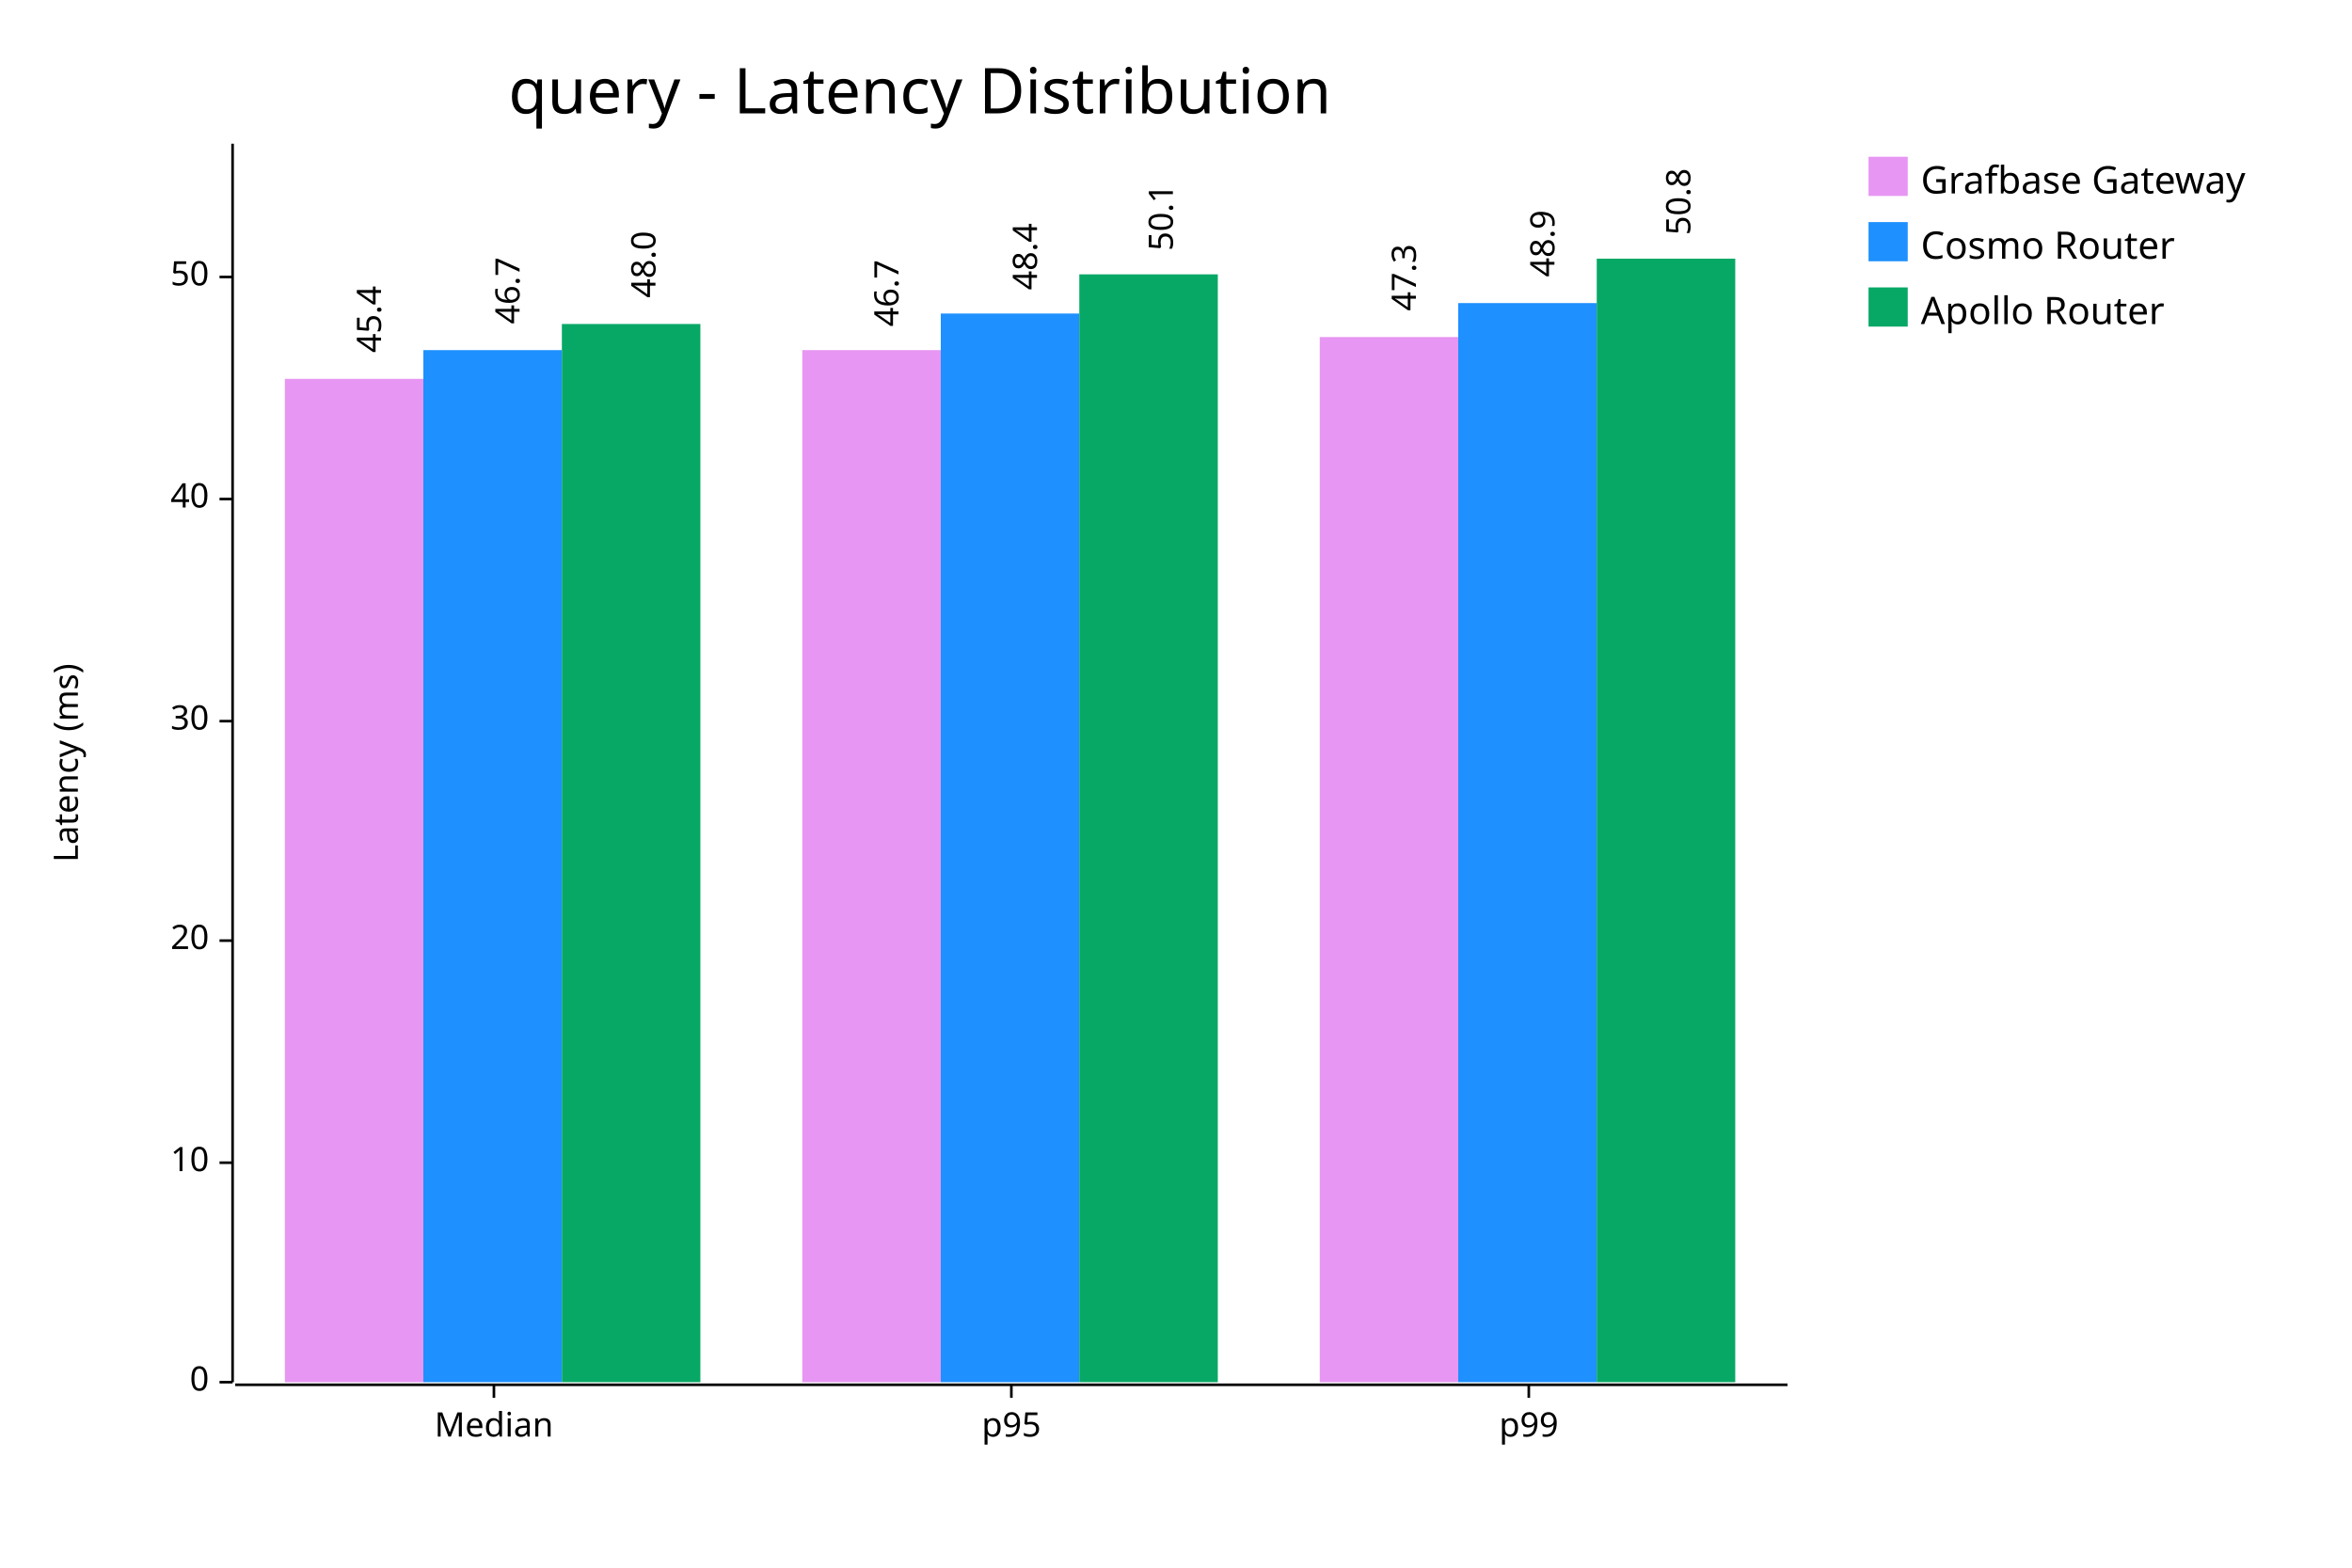
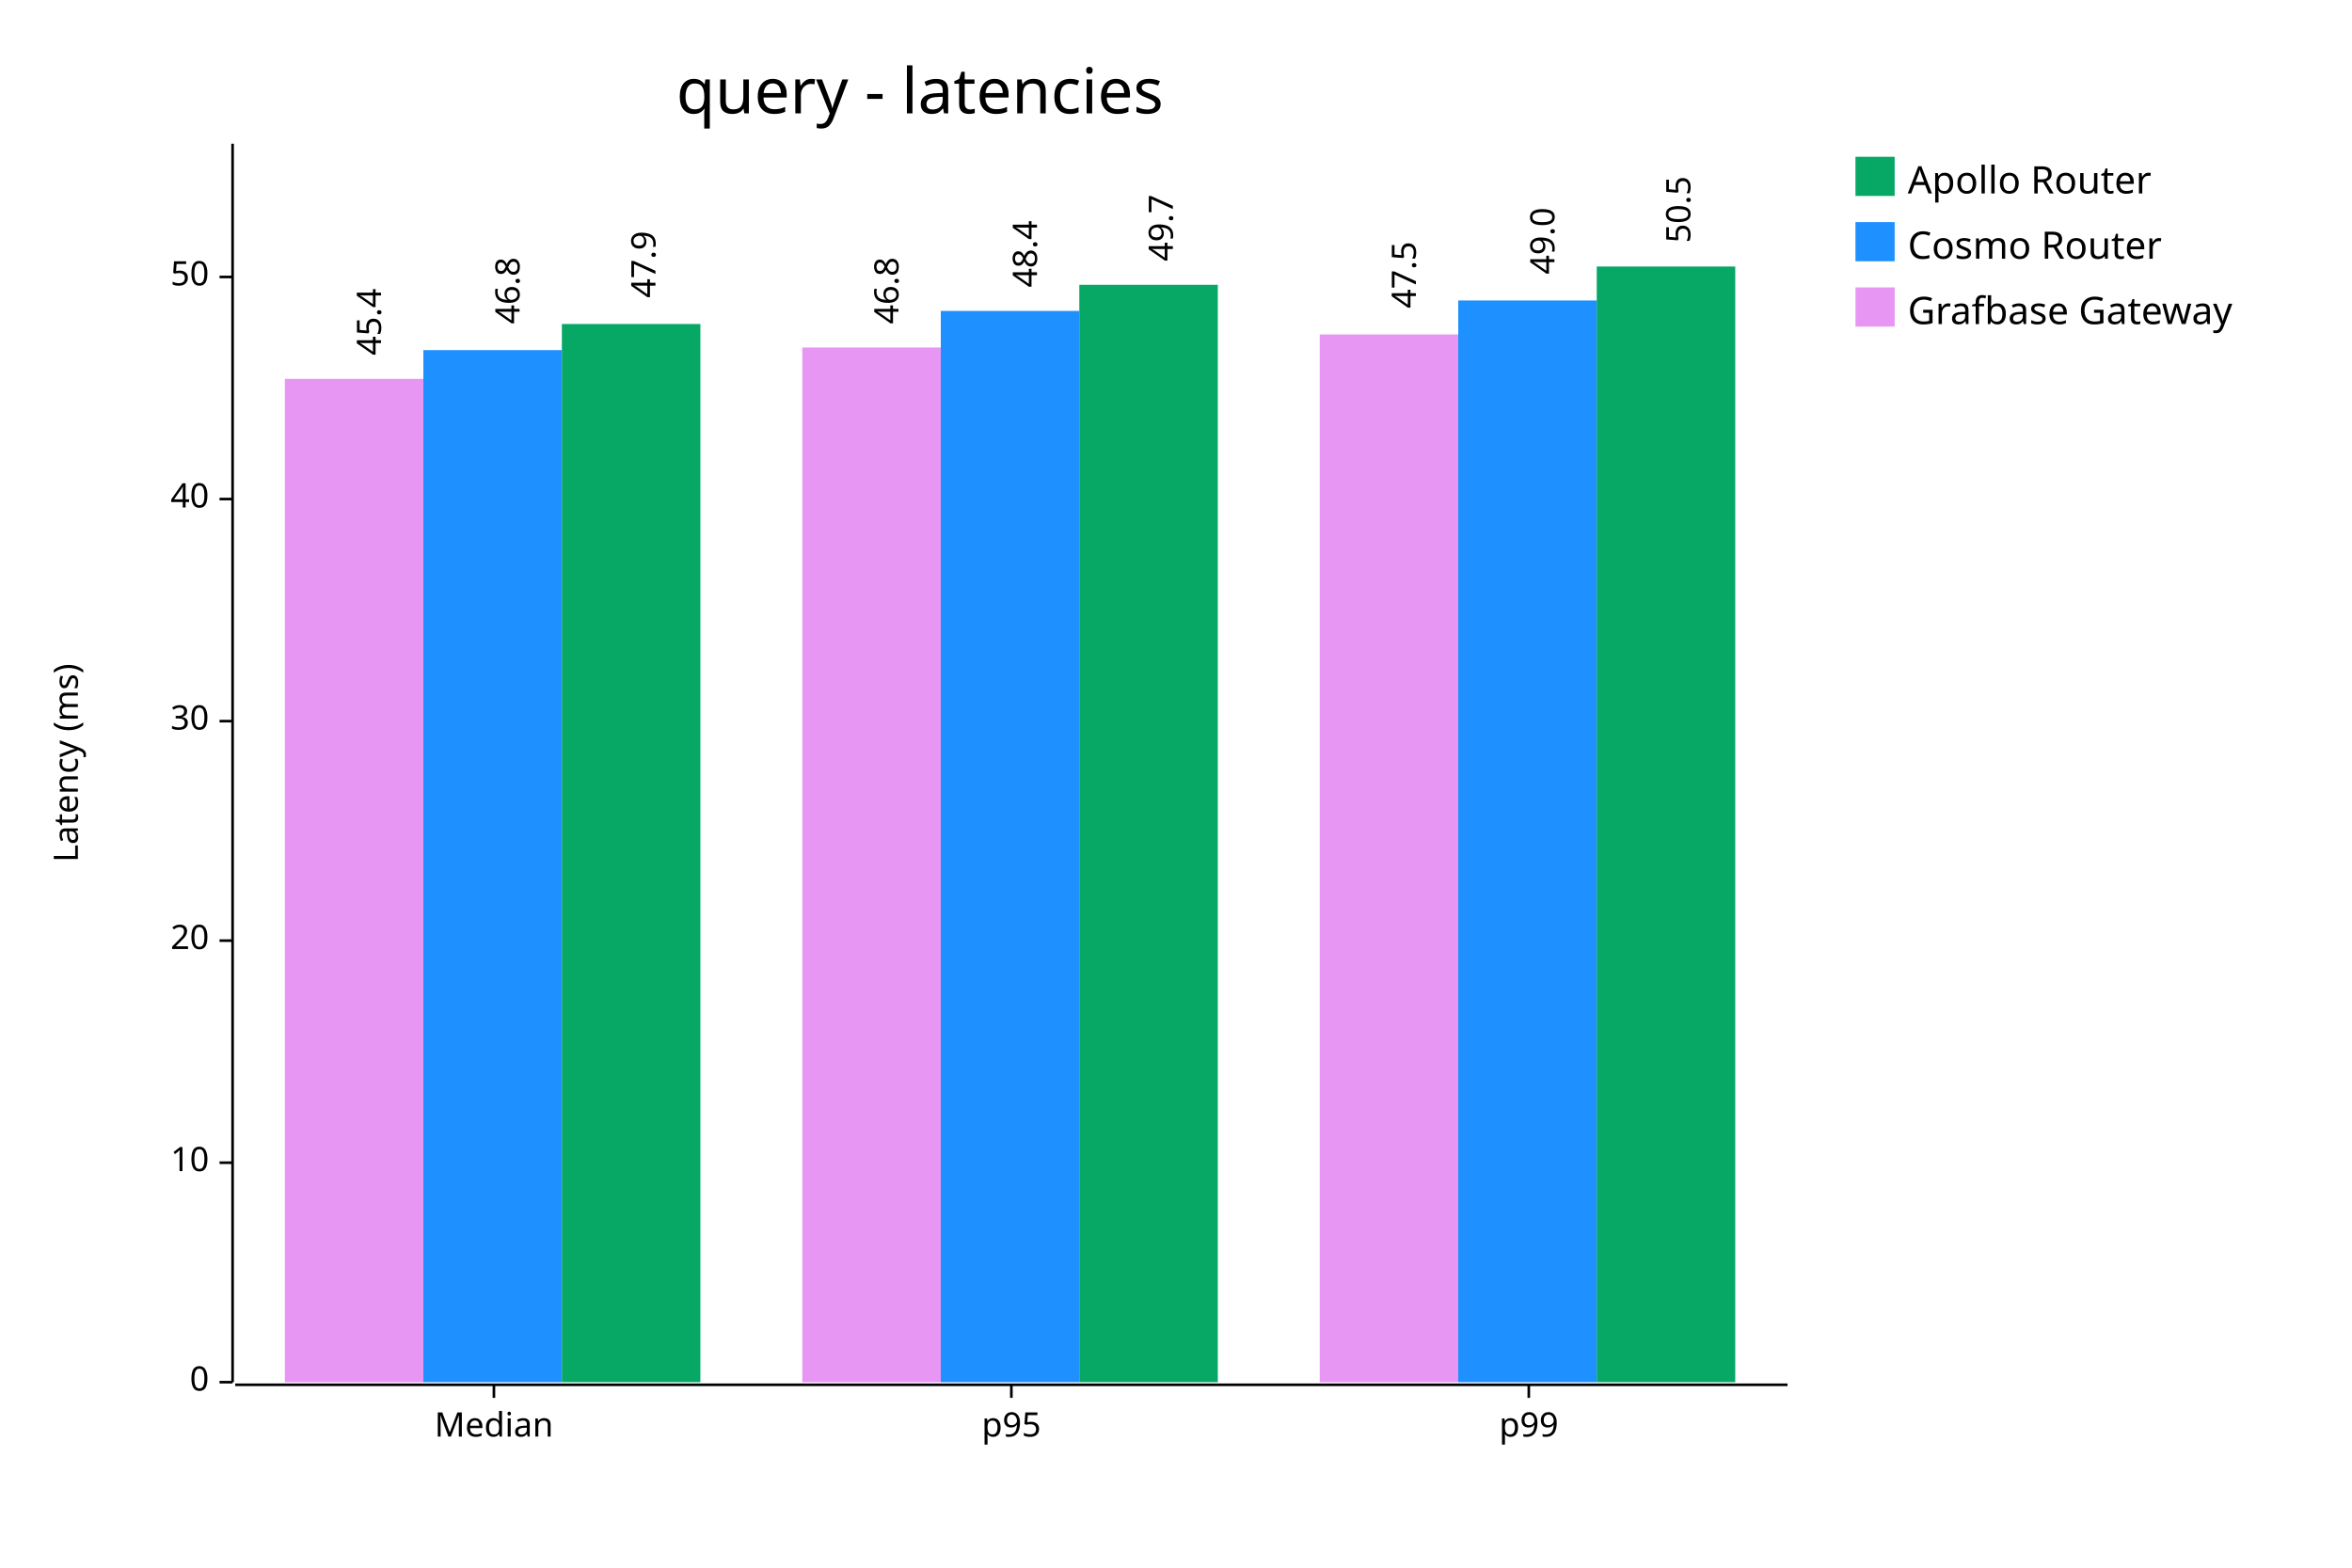
<svg xmlns="http://www.w3.org/2000/svg" width="900" height="600" viewBox="0 0 900 600">
  <text x="352" y="25" dy="0.76em" text-anchor="middle" font-family="sans-serif" font-size="24.194" opacity="1" fill="#000000">
- query - Latency Distribution
+ query - latencies
</text>
  <text x="20" y="292" dy="0.76em" text-anchor="middle" font-family="sans-serif" font-size="12.903" opacity="1" fill="#000000" transform="rotate(270, 20, 292)">
Latency (ms)
</text>
  <polyline fill="none" opacity="1" stroke="#000000" stroke-width="1" points="89,55 89,529 " />
  <text x="80" y="529" dy="0.5ex" text-anchor="end" font-family="sans-serif" font-size="12.903" opacity="1" fill="#000000">
0
</text>
  <polyline fill="none" opacity="1" stroke="#000000" stroke-width="1" points="84,529 89,529 " />
  <text x="80" y="445" dy="0.5ex" text-anchor="end" font-family="sans-serif" font-size="12.903" opacity="1" fill="#000000">
10
</text>
  <polyline fill="none" opacity="1" stroke="#000000" stroke-width="1" points="84,445 89,445 " />
  <text x="80" y="360" dy="0.5ex" text-anchor="end" font-family="sans-serif" font-size="12.903" opacity="1" fill="#000000">
20
</text>
  <polyline fill="none" opacity="1" stroke="#000000" stroke-width="1" points="84,360 89,360 " />
  <text x="80" y="276" dy="0.5ex" text-anchor="end" font-family="sans-serif" font-size="12.903" opacity="1" fill="#000000">
30
</text>
  <polyline fill="none" opacity="1" stroke="#000000" stroke-width="1" points="84,276 89,276 " />
  <text x="80" y="191" dy="0.5ex" text-anchor="end" font-family="sans-serif" font-size="12.903" opacity="1" fill="#000000">
40
</text>
  <polyline fill="none" opacity="1" stroke="#000000" stroke-width="1" points="84,191 89,191 " />
  <text x="80" y="106" dy="0.5ex" text-anchor="end" font-family="sans-serif" font-size="12.903" opacity="1" fill="#000000">
50
</text>
  <polyline fill="none" opacity="1" stroke="#000000" stroke-width="1" points="84,106 89,106 " />
  <polyline fill="none" opacity="1" stroke="#000000" stroke-width="1" points="90,530 684,530 " />
  <text x="189" y="540" dy="0.76em" text-anchor="middle" font-family="sans-serif" font-size="12.903" opacity="1" fill="#000000">
Median
</text>
  <polyline fill="none" opacity="1" stroke="#000000" stroke-width="1" points="189,530 189,535 " />
  <text x="387" y="540" dy="0.76em" text-anchor="middle" font-family="sans-serif" font-size="12.903" opacity="1" fill="#000000">
p95
</text>
  <polyline fill="none" opacity="1" stroke="#000000" stroke-width="1" points="387,530 387,535 " />
  <text x="585" y="540" dy="0.76em" text-anchor="middle" font-family="sans-serif" font-size="12.903" opacity="1" fill="#000000">
p99
</text>
  <polyline fill="none" opacity="1" stroke="#000000" stroke-width="1" points="585,530 585,535 " />
  <rect x="109" y="145" width="53" height="384" opacity="1" fill="#E796F3" stroke="none" />
-   <rect x="307" y="134" width="53" height="395" opacity="1" fill="#E796F3" stroke="none" />
-   <rect x="505" y="129" width="53" height="400" opacity="1" fill="#E796F3" stroke="none" />
-   <text x="136" y="135" dy="0.76em" text-anchor="start" font-family="sans-serif" font-size="12.903" opacity="1" fill="#000000" transform="rotate(270, 136, 135)">
+   <rect x="307" y="133" width="53" height="396" opacity="1" fill="#E796F3" stroke="none" />
+   <rect x="505" y="128" width="53" height="401" opacity="1" fill="#E796F3" stroke="none" />
+   <text x="136" y="136" dy="0.76em" text-anchor="start" font-family="sans-serif" font-size="12.903" opacity="1" fill="#000000" transform="rotate(270, 136, 136)">
45.4
</text>
-   <text x="334" y="125" dy="0.76em" text-anchor="start" font-family="sans-serif" font-size="12.903" opacity="1" fill="#000000" transform="rotate(270, 334, 125)">
- 46.7
+   <text x="334" y="124" dy="0.76em" text-anchor="start" font-family="sans-serif" font-size="12.903" opacity="1" fill="#000000" transform="rotate(270, 334, 124)">
+ 46.8
</text>
-   <text x="532" y="119" dy="0.76em" text-anchor="start" font-family="sans-serif" font-size="12.903" opacity="1" fill="#000000" transform="rotate(270, 532, 119)">
- 47.3
+   <text x="532" y="118" dy="0.76em" text-anchor="start" font-family="sans-serif" font-size="12.903" opacity="1" fill="#000000" transform="rotate(270, 532, 118)">
+ 47.5
</text>
  <rect x="162" y="134" width="53" height="395" opacity="1" fill="#1E90FF" stroke="none" />
-   <rect x="360" y="120" width="53" height="409" opacity="1" fill="#1E90FF" stroke="none" />
-   <rect x="558" y="116" width="53" height="413" opacity="1" fill="#1E90FF" stroke="none" />
+   <rect x="360" y="119" width="53" height="410" opacity="1" fill="#1E90FF" stroke="none" />
+   <rect x="558" y="115" width="53" height="414" opacity="1" fill="#1E90FF" stroke="none" />
  <text x="189" y="124" dy="0.76em" text-anchor="start" font-family="sans-serif" font-size="12.903" opacity="1" fill="#000000" transform="rotate(270, 189, 124)">
- 46.7
+ 46.8
</text>
-   <text x="387" y="111" dy="0.76em" text-anchor="start" font-family="sans-serif" font-size="12.903" opacity="1" fill="#000000" transform="rotate(270, 387, 111)">
+   <text x="387" y="110" dy="0.76em" text-anchor="start" font-family="sans-serif" font-size="12.903" opacity="1" fill="#000000" transform="rotate(270, 387, 110)">
48.4
</text>
-   <text x="585" y="106" dy="0.76em" text-anchor="start" font-family="sans-serif" font-size="12.903" opacity="1" fill="#000000" transform="rotate(270, 585, 106)">
- 48.9
+   <text x="585" y="105" dy="0.76em" text-anchor="start" font-family="sans-serif" font-size="12.903" opacity="1" fill="#000000" transform="rotate(270, 585, 105)">
+ 49.0
</text>
  <rect x="215" y="124" width="53" height="405" opacity="1" fill="#07A865" stroke="none" />
-   <rect x="413" y="105" width="53" height="424" opacity="1" fill="#07A865" stroke="none" />
-   <rect x="611" y="99" width="53" height="430" opacity="1" fill="#07A865" stroke="none" />
+   <rect x="413" y="109" width="53" height="420" opacity="1" fill="#07A865" stroke="none" />
+   <rect x="611" y="102" width="53" height="427" opacity="1" fill="#07A865" stroke="none" />
  <text x="241" y="114" dy="0.76em" text-anchor="start" font-family="sans-serif" font-size="12.903" opacity="1" fill="#000000" transform="rotate(270, 241, 114)">
- 48.0
+ 47.9
</text>
-   <text x="439" y="96" dy="0.76em" text-anchor="start" font-family="sans-serif" font-size="12.903" opacity="1" fill="#000000" transform="rotate(270, 439, 96)">
- 50.1
+   <text x="439" y="100" dy="0.76em" text-anchor="start" font-family="sans-serif" font-size="12.903" opacity="1" fill="#000000" transform="rotate(270, 439, 100)">
+ 49.7
</text>
-   <text x="637" y="90" dy="0.76em" text-anchor="start" font-family="sans-serif" font-size="12.903" opacity="1" fill="#000000" transform="rotate(270, 637, 90)">
- 50.8
+   <text x="637" y="93" dy="0.76em" text-anchor="start" font-family="sans-serif" font-size="12.903" opacity="1" fill="#000000" transform="rotate(270, 637, 93)">
+ 50.5
</text>
-   <rect x="715" y="60" width="15" height="15" opacity="1" fill="#E796F3" stroke="none" />
-   <text x="735" y="63" dy="0.76em" text-anchor="start" font-family="sans-serif" font-size="14.516" opacity="1" fill="#000000">
+   <rect x="710" y="60" width="15" height="15" opacity="1" fill="#07A865" stroke="none" />
+   <text x="730" y="63" dy="0.76em" text-anchor="start" font-family="sans-serif" font-size="14.516" opacity="1" fill="#000000">
+ Apollo Router
+ </text>
+   <rect x="710" y="85" width="15" height="15" opacity="1" fill="#1E90FF" stroke="none" />
+   <text x="730" y="88" dy="0.76em" text-anchor="start" font-family="sans-serif" font-size="14.516" opacity="1" fill="#000000">
+ Cosmo Router
+ </text>
+   <rect x="710" y="110" width="15" height="15" opacity="1" fill="#E796F3" stroke="none" />
+   <text x="730" y="113" dy="0.76em" text-anchor="start" font-family="sans-serif" font-size="14.516" opacity="1" fill="#000000">
Grafbase Gateway
</text>
-   <rect x="715" y="85" width="15" height="15" opacity="1" fill="#1E90FF" stroke="none" />
-   <text x="735" y="88" dy="0.76em" text-anchor="start" font-family="sans-serif" font-size="14.516" opacity="1" fill="#000000">
- Cosmo Router
- </text>
-   <rect x="715" y="110" width="15" height="15" opacity="1" fill="#07A865" stroke="none" />
-   <text x="735" y="113" dy="0.76em" text-anchor="start" font-family="sans-serif" font-size="14.516" opacity="1" fill="#000000">
- Apollo Router
- </text>
</svg>
